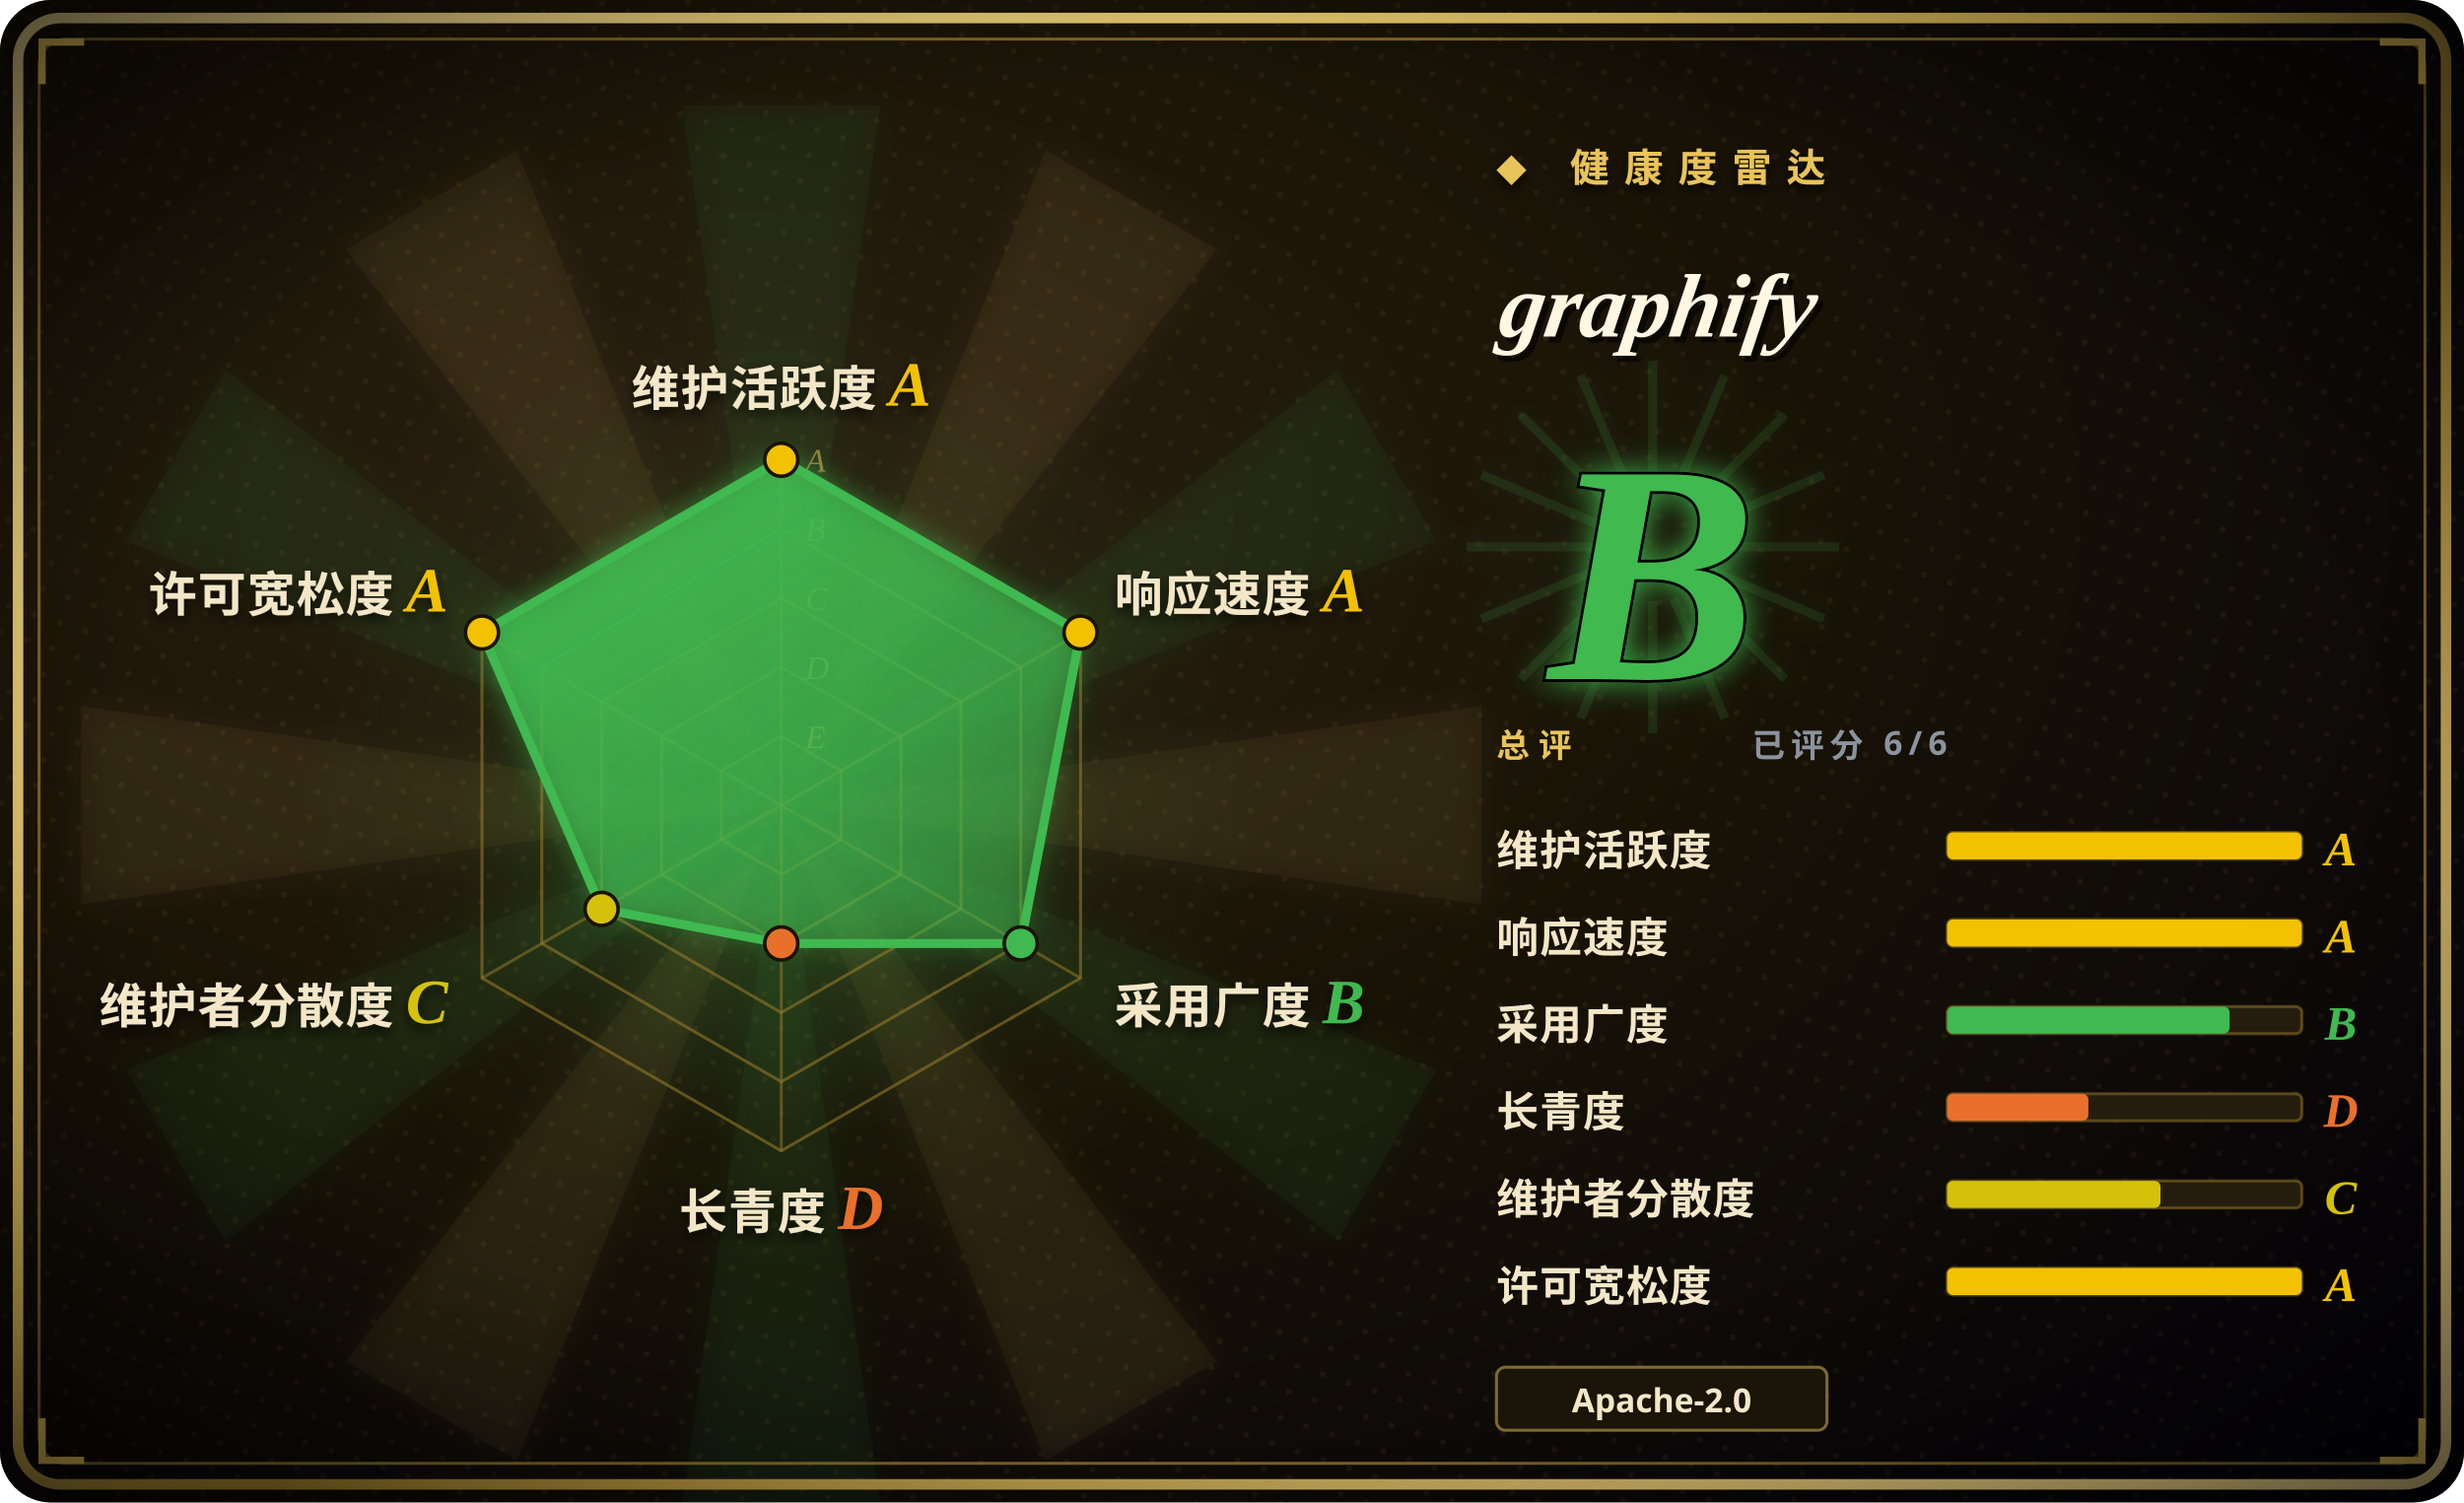
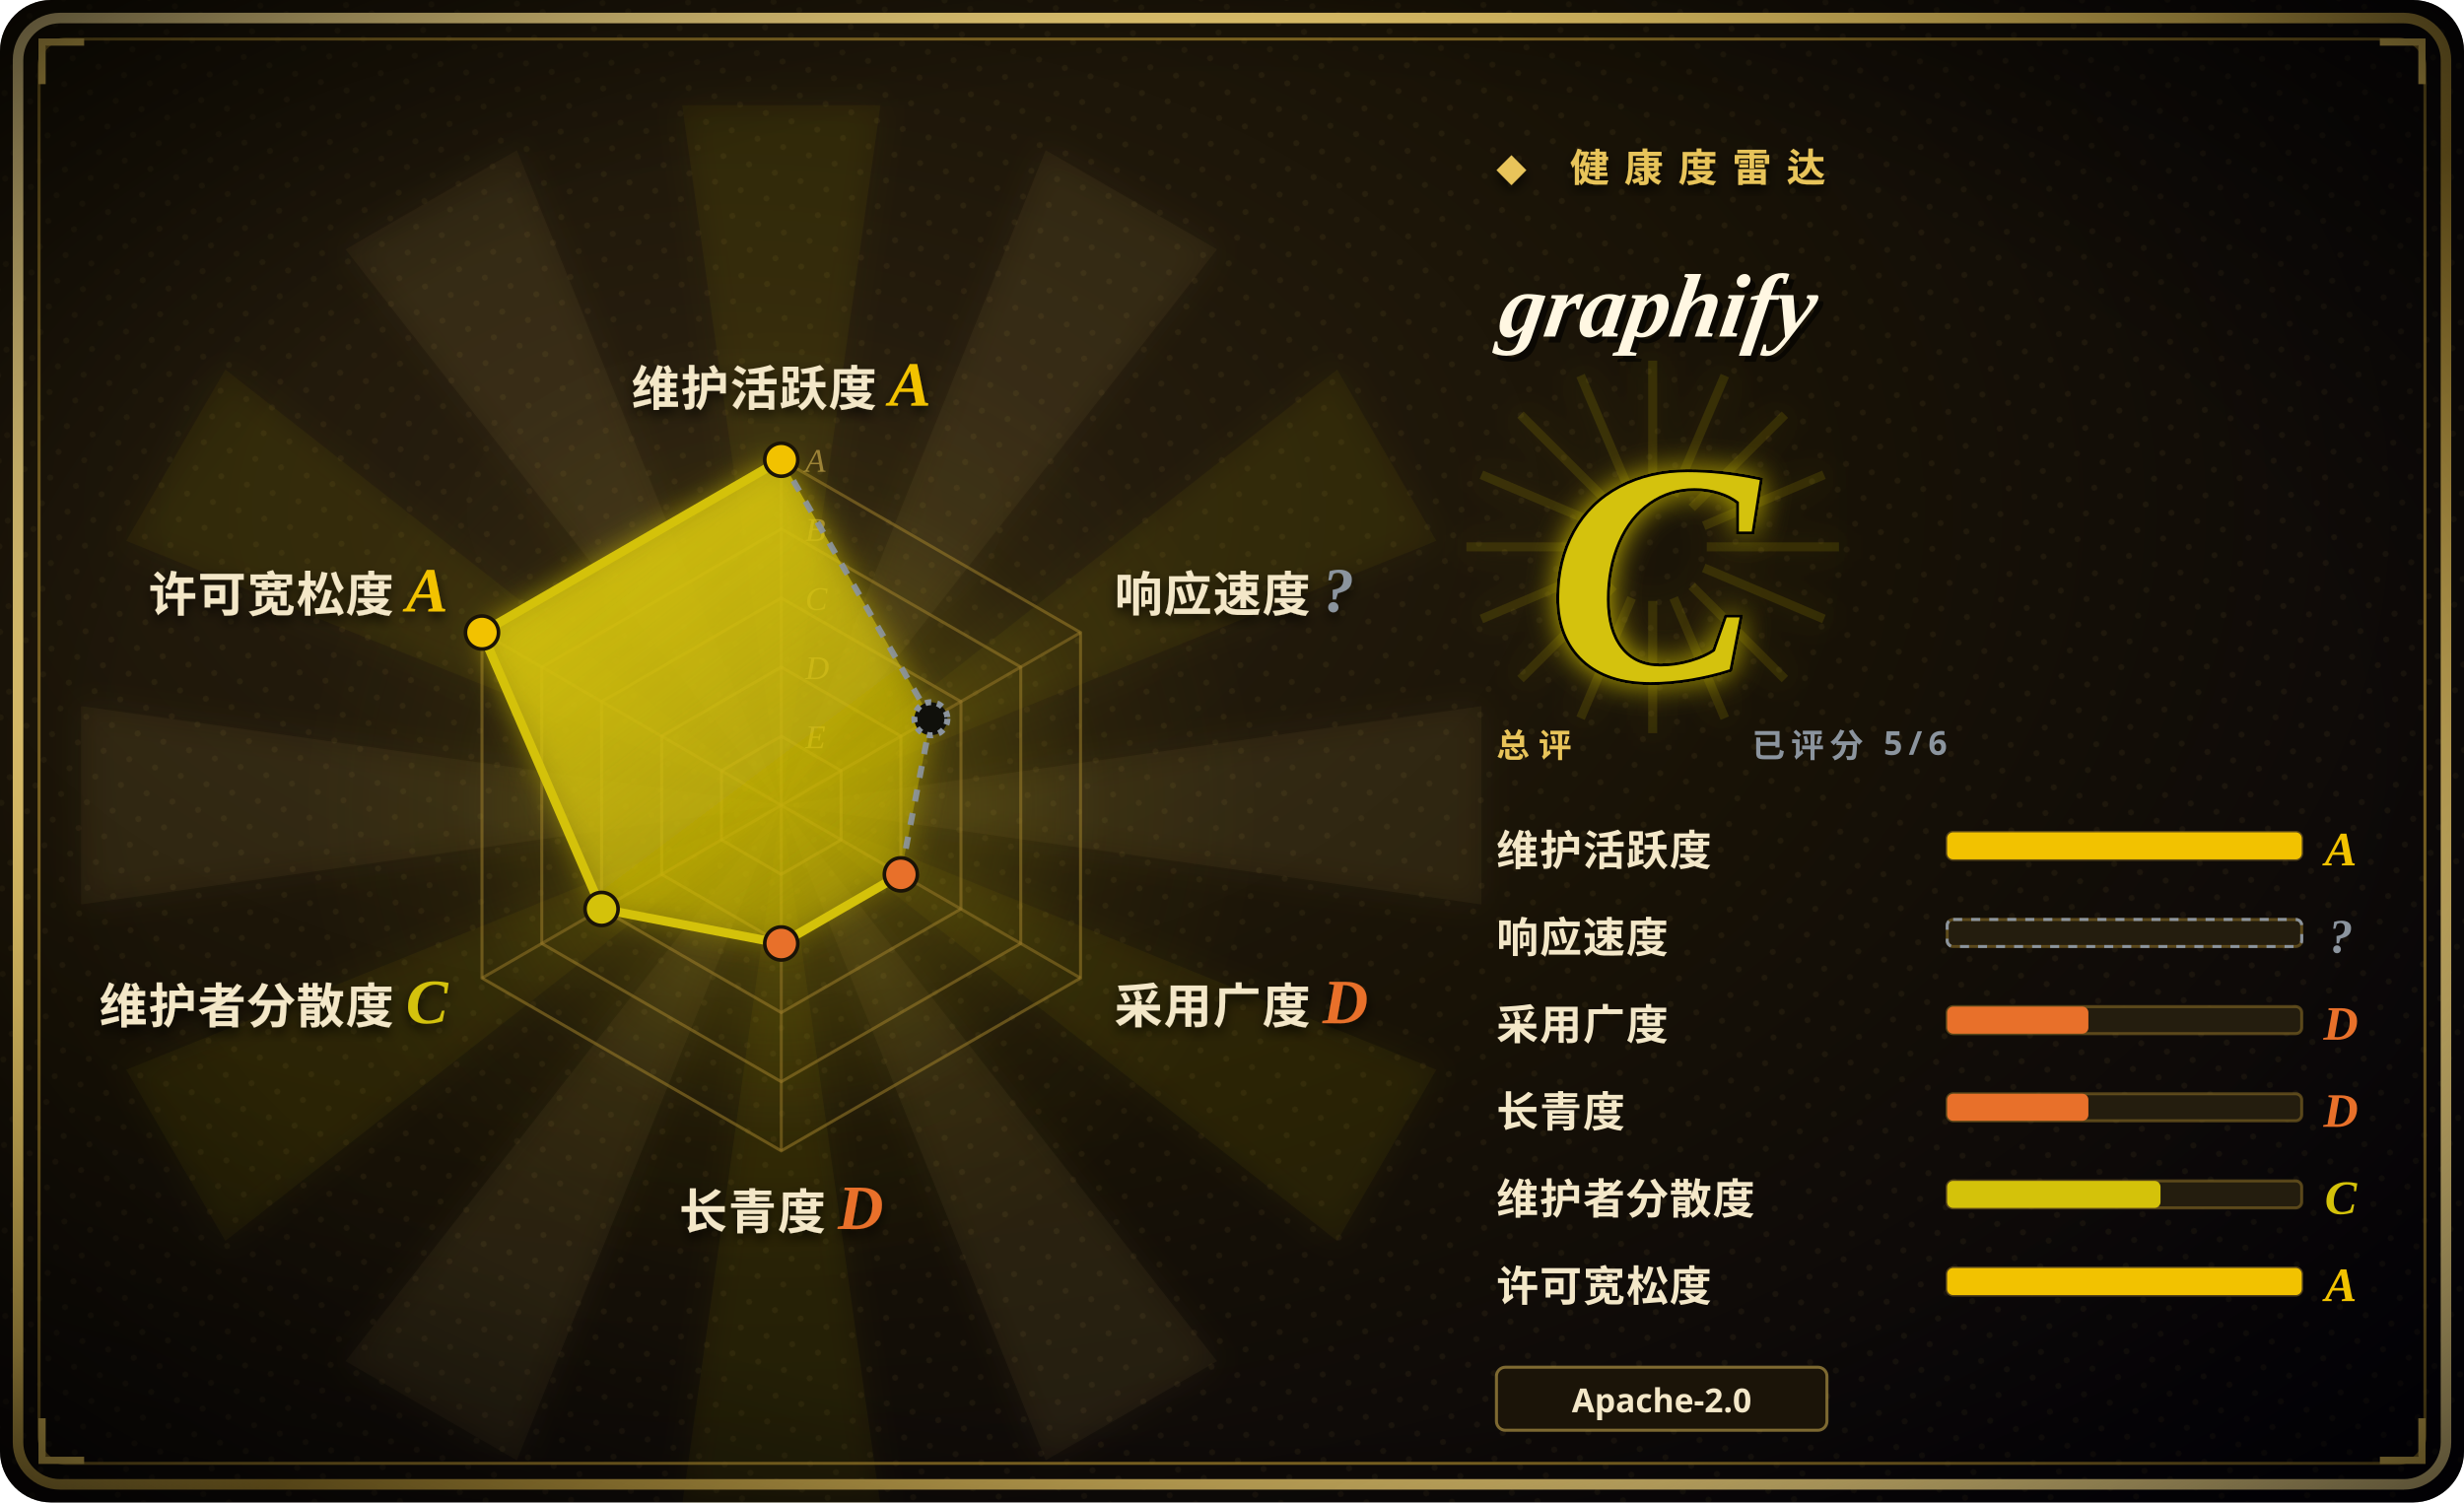
<svg xmlns="http://www.w3.org/2000/svg" width="820" height="500" viewBox="0 0 820 500">
  <defs>
    <radialGradient id="bg" cx="30%" cy="34%" r="90%">
      <stop offset="0%" stop-color="#2a2010" />
      <stop offset="48%" stop-color="#181206" />
      <stop offset="100%" stop-color="#05030a" />
    </radialGradient>
    <radialGradient id="vig" cx="50%" cy="50%" r="72%">
      <stop offset="62%" stop-color="#000000" stop-opacity="0" />
      <stop offset="100%" stop-color="#000000" stop-opacity="0.72" />
    </radialGradient>
    <linearGradient id="frame" x1="0" y1="0" x2="1" y2="1">
      <stop offset="0%" stop-color="#f6dd92" />
      <stop offset="45%" stop-color="#E8C45A" />
      <stop offset="55%" stop-color="#9c7d2a" />
      <stop offset="100%" stop-color="#f6dd92" />
    </linearGradient>
    <linearGradient id="poly" x1="0" y1="0" x2="0.7" y2="1">
-       <stop offset="0%" stop-color="#3FB950" stop-opacity="0.92" />
-       <stop offset="100%" stop-color="#3FB950" stop-opacity="0.34" />
+       <stop offset="0%" stop-color="#D4C20A" stop-opacity="0.92" />
+       <stop offset="100%" stop-color="#D4C20A" stop-opacity="0.34" />
    </linearGradient>
    <radialGradient id="halo" cx="50%" cy="50%" r="50%">
-       <stop offset="0%" stop-color="#3FB950" stop-opacity="0.34" />
-       <stop offset="68%" stop-color="#3FB950" stop-opacity="0.04" />
-       <stop offset="100%" stop-color="#3FB950" stop-opacity="0" />
+       <stop offset="0%" stop-color="#D4C20A" stop-opacity="0.34" />
+       <stop offset="68%" stop-color="#D4C20A" stop-opacity="0.04" />
+       <stop offset="100%" stop-color="#D4C20A" stop-opacity="0" />
    </radialGradient>
    <filter id="glow" x="-60%" y="-60%" width="220%" height="220%">
      <feGaussianBlur stdDeviation="5" result="b" />
      <feMerge>
        <feMergeNode in="b" />
        <feMergeNode in="SourceGraphic" />
      </feMerge>
    </filter>
    <filter id="soft" x="-30%" y="-30%" width="160%" height="160%">
      <feDropShadow dx="0" dy="2" stdDeviation="2" flood-color="#000" flood-opacity="0.7" />
    </filter>
    <pattern id="halftone" width="9" height="9" patternUnits="userSpaceOnUse" patternTransform="rotate(18)">
      <circle cx="2" cy="2" r="1" fill="#E8C45A" fill-opacity="0.06" />
    </pattern>
  </defs>
  <rect width="820" height="500" rx="17" fill="url(#bg)" />
  <rect width="820" height="500" rx="17" fill="url(#halftone)" />
  <g opacity="0.5" filter="url(#glow)">
    <path d="M260,268 L493,235 L493,301 Z" fill="#E8C45A" fill-opacity="0.10" />
-     <path d="M260,268 L478,356 L445,413 Z" fill="#3FB950" fill-opacity="0.10" />
+     <path d="M260,268 L478,356 L445,413 Z" fill="#D4C20A" fill-opacity="0.10" />
    <path d="M260,268 L405,453 L348,486 Z" fill="#E8C45A" fill-opacity="0.10" />
-     <path d="M260,268 L293,501 L227,501 Z" fill="#3FB950" fill-opacity="0.10" />
+     <path d="M260,268 L293,501 L227,501 Z" fill="#D4C20A" fill-opacity="0.10" />
    <path d="M260,268 L172,486 L115,453 Z" fill="#E8C45A" fill-opacity="0.10" />
-     <path d="M260,268 L75,413 L42,356 Z" fill="#3FB950" fill-opacity="0.10" />
+     <path d="M260,268 L75,413 L42,356 Z" fill="#D4C20A" fill-opacity="0.10" />
    <path d="M260,268 L27,301 L27,235 Z" fill="#E8C45A" fill-opacity="0.10" />
-     <path d="M260,268 L42,180 L75,123 Z" fill="#3FB950" fill-opacity="0.10" />
+     <path d="M260,268 L42,180 L75,123 Z" fill="#D4C20A" fill-opacity="0.10" />
    <path d="M260,268 L115,83 L172,50 Z" fill="#E8C45A" fill-opacity="0.10" />
-     <path d="M260,268 L227,35 L293,35 Z" fill="#3FB950" fill-opacity="0.10" />
+     <path d="M260,268 L227,35 L293,35 Z" fill="#D4C20A" fill-opacity="0.10" />
    <path d="M260,268 L348,50 L405,83 Z" fill="#E8C45A" fill-opacity="0.10" />
-     <path d="M260,268 L445,123 L478,180 Z" fill="#3FB950" fill-opacity="0.10" />
+     <path d="M260,268 L445,123 L478,180 Z" fill="#D4C20A" fill-opacity="0.10" />
  </g>
  <circle cx="260" cy="268" r="161" fill="url(#halo)" />
  <rect x="6" y="6" width="808" height="488" rx="14" fill="none" stroke="url(#frame)" stroke-width="3.5" />
  <rect x="13" y="13" width="794" height="474" rx="9" fill="none" stroke="#9c7d2a" stroke-width="1" stroke-opacity="0.8" />
  <path d="M14,28 L14,14 L28,14" fill="none" stroke="#E8C45A" stroke-width="2.4" />
  <path d="M806,28 L806,14 L792,14" fill="none" stroke="#E8C45A" stroke-width="2.4" />
  <path d="M14,472 L14,486 L28,486" fill="none" stroke="#E8C45A" stroke-width="2.4" />
  <path d="M806,472 L806,486 L792,486" fill="none" stroke="#E8C45A" stroke-width="2.4" />
  <rect width="820" height="500" rx="17" fill="url(#vig)" />
  <polygon points="260.0,153.0 359.6,210.5 359.6,325.5 260.0,383.0 160.4,325.5 160.4,210.5" fill="none" stroke="#9c7d2a" stroke-opacity="0.55" stroke-width="1" />
  <polygon points="260.0,176.0 339.7,222.0 339.7,314.0 260.0,360.0 180.3,314.0 180.3,222.0" fill="none" stroke="#9c7d2a" stroke-opacity="0.55" stroke-width="1" />
  <polygon points="260.0,199.0 319.8,233.5 319.8,302.5 260.0,337.0 200.2,302.5 200.2,233.5" fill="none" stroke="#9c7d2a" stroke-opacity="0.55" stroke-width="1" />
  <polygon points="260.0,222.0 299.8,245.0 299.8,291.0 260.0,314.0 220.2,291.0 220.2,245.0" fill="none" stroke="#9c7d2a" stroke-opacity="0.55" stroke-width="1" />
  <polygon points="260.0,245.0 279.9,256.5 279.9,279.5 260.0,291.0 240.1,279.5 240.1,256.5" fill="none" stroke="#9c7d2a" stroke-opacity="0.55" stroke-width="1" />
  <line x1="260" y1="268" x2="260.0" y2="153.0" stroke="#9c7d2a" stroke-opacity="0.5" stroke-width="1" />
  <line x1="260" y1="268" x2="359.6" y2="210.5" stroke="#9c7d2a" stroke-opacity="0.5" stroke-width="1" />
  <line x1="260" y1="268" x2="359.6" y2="325.5" stroke="#9c7d2a" stroke-opacity="0.5" stroke-width="1" />
  <line x1="260" y1="268" x2="260.0" y2="383.0" stroke="#9c7d2a" stroke-opacity="0.5" stroke-width="1" />
  <line x1="260" y1="268" x2="160.4" y2="325.5" stroke="#9c7d2a" stroke-opacity="0.5" stroke-width="1" />
  <line x1="260" y1="268" x2="160.4" y2="210.5" stroke="#9c7d2a" stroke-opacity="0.5" stroke-width="1" />
  <text x="268" y="157.0" font-size="11" font-style="italic" fill="#E8C45A" fill-opacity="0.55" font-family="'Georgia','Times New Roman',serif">A</text>
  <text x="268" y="180.0" font-size="11" font-style="italic" fill="#E8C45A" fill-opacity="0.55" font-family="'Georgia','Times New Roman',serif">B</text>
  <text x="268" y="203.0" font-size="11" font-style="italic" fill="#E8C45A" fill-opacity="0.55" font-family="'Georgia','Times New Roman',serif">C</text>
  <text x="268" y="226.0" font-size="11" font-style="italic" fill="#E8C45A" fill-opacity="0.55" font-family="'Georgia','Times New Roman',serif">D</text>
  <text x="268" y="249.0" font-size="11" font-style="italic" fill="#E8C45A" fill-opacity="0.55" font-family="'Georgia','Times New Roman',serif">E</text>
-   <polygon points="260.0,153.0 359.6,210.5 339.7,314.0 260.0,314.0 200.2,302.5 160.4,210.5" fill="url(#poly)" filter="url(#glow)" />
-   <line x1="260.0" y1="153.0" x2="359.6" y2="210.5" stroke="#3FB950" stroke-width="3" />
-   <line x1="359.6" y1="210.5" x2="339.7" y2="314.0" stroke="#3FB950" stroke-width="3" />
-   <line x1="339.7" y1="314.0" x2="260.0" y2="314.0" stroke="#3FB950" stroke-width="3" />
-   <line x1="260.0" y1="314.0" x2="200.2" y2="302.5" stroke="#3FB950" stroke-width="3" />
-   <line x1="200.2" y1="302.5" x2="160.4" y2="210.5" stroke="#3FB950" stroke-width="3" />
-   <line x1="160.4" y1="210.5" x2="260.0" y2="153.0" stroke="#3FB950" stroke-width="3" />
+   <polygon points="260.0,153.0 309.8,239.2 299.8,291.0 260.0,314.0 200.2,302.5 160.4,210.5" fill="url(#poly)" filter="url(#glow)" />
+   <line x1="260.0" y1="153.0" x2="309.8" y2="239.2" stroke="#8B949E" stroke-width="2" stroke-dasharray="4 4" stroke-opacity="0.92" />
+   <line x1="309.8" y1="239.2" x2="299.8" y2="291.0" stroke="#8B949E" stroke-width="2" stroke-dasharray="4 4" stroke-opacity="0.92" />
+   <line x1="299.8" y1="291.0" x2="260.0" y2="314.0" stroke="#D4C20A" stroke-width="3" />
+   <line x1="260.0" y1="314.0" x2="200.2" y2="302.5" stroke="#D4C20A" stroke-width="3" />
+   <line x1="200.2" y1="302.5" x2="160.4" y2="210.5" stroke="#D4C20A" stroke-width="3" />
+   <line x1="160.4" y1="210.5" x2="260.0" y2="153.0" stroke="#D4C20A" stroke-width="3" />
  <circle cx="260.0" cy="153.0" r="5.5" fill="#F2C200" stroke="#1a1306" stroke-width="1.2" />
-   <circle cx="359.6" cy="210.5" r="5.5" fill="#F2C200" stroke="#1a1306" stroke-width="1.2" />
-   <circle cx="339.7" cy="314.0" r="5.5" fill="#3FB950" stroke="#1a1306" stroke-width="1.2" />
+   <circle cx="309.8" cy="239.2" r="5.5" fill="#10100b" stroke="#8B949E" stroke-width="2" stroke-dasharray="2 2" />
+   <circle cx="299.8" cy="291.0" r="5.5" fill="#E8702A" stroke="#1a1306" stroke-width="1.2" />
  <circle cx="260.0" cy="314.0" r="5.5" fill="#E8702A" stroke="#1a1306" stroke-width="1.2" />
  <circle cx="200.2" cy="302.5" r="5.5" fill="#D4C20A" stroke="#1a1306" stroke-width="1.2" />
  <circle cx="160.4" cy="210.5" r="5.5" fill="#F2C200" stroke="#1a1306" stroke-width="1.2" />
  <text x="260.0" y="135.0" font-size="16" font-weight="900" fill="#f3e7c8" text-anchor="middle" font-family="'PingFang SC','Hiragino Sans GB','Heiti SC','Microsoft YaHei',sans-serif" letter-spacing="0.4" filter="url(#soft)">维护活跃度 <tspan fill="#F2C200" font-family="'Georgia','Times New Roman',serif" font-style="italic" font-size="21">A</tspan>
  </text>
-   <text x="370.9" y="203.5" font-size="16" font-weight="900" fill="#f3e7c8" text-anchor="start" font-family="'PingFang SC','Hiragino Sans GB','Heiti SC','Microsoft YaHei',sans-serif" letter-spacing="0.4" filter="url(#soft)">响应速度 <tspan fill="#F2C200" font-family="'Georgia','Times New Roman',serif" font-style="italic" font-size="21">A</tspan>
+   <text x="370.9" y="203.5" font-size="16" font-weight="900" fill="#f3e7c8" text-anchor="start" font-family="'PingFang SC','Hiragino Sans GB','Heiti SC','Microsoft YaHei',sans-serif" letter-spacing="0.4" filter="url(#soft)">响应速度 <tspan fill="#8B949E" font-family="'Georgia','Times New Roman',serif" font-style="italic" font-size="21">?</tspan>
  </text>
-   <text x="370.9" y="340.5" font-size="16" font-weight="900" fill="#f3e7c8" text-anchor="start" font-family="'PingFang SC','Hiragino Sans GB','Heiti SC','Microsoft YaHei',sans-serif" letter-spacing="0.4" filter="url(#soft)">采用广度 <tspan fill="#3FB950" font-family="'Georgia','Times New Roman',serif" font-style="italic" font-size="21">B</tspan>
+   <text x="370.9" y="340.5" font-size="16" font-weight="900" fill="#f3e7c8" text-anchor="start" font-family="'PingFang SC','Hiragino Sans GB','Heiti SC','Microsoft YaHei',sans-serif" letter-spacing="0.4" filter="url(#soft)">采用广度 <tspan fill="#E8702A" font-family="'Georgia','Times New Roman',serif" font-style="italic" font-size="21">D</tspan>
  </text>
  <text x="260.0" y="409.0" font-size="16" font-weight="900" fill="#f3e7c8" text-anchor="middle" font-family="'PingFang SC','Hiragino Sans GB','Heiti SC','Microsoft YaHei',sans-serif" letter-spacing="0.4" filter="url(#soft)">长青度 <tspan fill="#E8702A" font-family="'Georgia','Times New Roman',serif" font-style="italic" font-size="21">D</tspan>
  </text>
  <text x="149.1" y="340.5" font-size="16" font-weight="900" fill="#f3e7c8" text-anchor="end" font-family="'PingFang SC','Hiragino Sans GB','Heiti SC','Microsoft YaHei',sans-serif" letter-spacing="0.4" filter="url(#soft)">维护者分散度 <tspan fill="#D4C20A" font-family="'Georgia','Times New Roman',serif" font-style="italic" font-size="21">C</tspan>
  </text>
  <text x="149.1" y="203.5" font-size="16" font-weight="900" fill="#f3e7c8" text-anchor="end" font-family="'PingFang SC','Hiragino Sans GB','Heiti SC','Microsoft YaHei',sans-serif" letter-spacing="0.4" filter="url(#soft)">许可宽松度 <tspan fill="#F2C200" font-family="'Georgia','Times New Roman',serif" font-style="italic" font-size="21">A</tspan>
  </text>
  <text x="498" y="60" font-size="13" letter-spacing="5" fill="#E8C45A" font-weight="900" font-family="'PingFang SC','Hiragino Sans GB','Heiti SC','Microsoft YaHei',sans-serif" filter="url(#soft)">◆ 健康度雷达</text>
  <g transform="translate(498,112) skewX(-9)">
    <text x="2" y="2" font-size="30" font-weight="900" font-style="italic" fill="#000" fill-opacity="0.6" font-family="'Georgia','Times New Roman',serif">graphify</text>
    <text x="0" y="0" font-size="30" font-weight="900" font-style="italic" fill="#fff7e2" font-family="'Georgia','Times New Roman',serif">graphify</text>
  </g>
  <line x1="498" y1="124" x2="648" y2="124" stroke="url(#frame)" stroke-width="2" />
  <g opacity="0.85" filter="url(#glow)">
-     <line x1="568" y1="182" x2="612" y2="182" stroke="#3FB950" stroke-opacity="0.16" stroke-width="3" />
-     <line x1="567" y1="189" x2="607" y2="206" stroke="#3FB950" stroke-opacity="0.16" stroke-width="3" />
-     <line x1="563" y1="195" x2="594" y2="226" stroke="#3FB950" stroke-opacity="0.16" stroke-width="3" />
-     <line x1="557" y1="199" x2="574" y2="239" stroke="#3FB950" stroke-opacity="0.16" stroke-width="3" />
-     <line x1="550" y1="200" x2="550" y2="244" stroke="#3FB950" stroke-opacity="0.16" stroke-width="3" />
-     <line x1="543" y1="199" x2="526" y2="239" stroke="#3FB950" stroke-opacity="0.16" stroke-width="3" />
-     <line x1="537" y1="195" x2="506" y2="226" stroke="#3FB950" stroke-opacity="0.16" stroke-width="3" />
-     <line x1="533" y1="189" x2="493" y2="206" stroke="#3FB950" stroke-opacity="0.16" stroke-width="3" />
-     <line x1="532" y1="182" x2="488" y2="182" stroke="#3FB950" stroke-opacity="0.16" stroke-width="3" />
-     <line x1="533" y1="175" x2="493" y2="158" stroke="#3FB950" stroke-opacity="0.16" stroke-width="3" />
-     <line x1="537" y1="169" x2="506" y2="138" stroke="#3FB950" stroke-opacity="0.16" stroke-width="3" />
-     <line x1="543" y1="165" x2="526" y2="125" stroke="#3FB950" stroke-opacity="0.16" stroke-width="3" />
-     <line x1="550" y1="164" x2="550" y2="120" stroke="#3FB950" stroke-opacity="0.16" stroke-width="3" />
-     <line x1="557" y1="165" x2="574" y2="125" stroke="#3FB950" stroke-opacity="0.16" stroke-width="3" />
-     <line x1="563" y1="169" x2="594" y2="138" stroke="#3FB950" stroke-opacity="0.16" stroke-width="3" />
-     <line x1="567" y1="175" x2="607" y2="158" stroke="#3FB950" stroke-opacity="0.16" stroke-width="3" />
+     <line x1="568" y1="182" x2="612" y2="182" stroke="#D4C20A" stroke-opacity="0.16" stroke-width="3" />
+     <line x1="567" y1="189" x2="607" y2="206" stroke="#D4C20A" stroke-opacity="0.16" stroke-width="3" />
+     <line x1="563" y1="195" x2="594" y2="226" stroke="#D4C20A" stroke-opacity="0.16" stroke-width="3" />
+     <line x1="557" y1="199" x2="574" y2="239" stroke="#D4C20A" stroke-opacity="0.16" stroke-width="3" />
+     <line x1="550" y1="200" x2="550" y2="244" stroke="#D4C20A" stroke-opacity="0.16" stroke-width="3" />
+     <line x1="543" y1="199" x2="526" y2="239" stroke="#D4C20A" stroke-opacity="0.16" stroke-width="3" />
+     <line x1="537" y1="195" x2="506" y2="226" stroke="#D4C20A" stroke-opacity="0.16" stroke-width="3" />
+     <line x1="533" y1="189" x2="493" y2="206" stroke="#D4C20A" stroke-opacity="0.16" stroke-width="3" />
+     <line x1="532" y1="182" x2="488" y2="182" stroke="#D4C20A" stroke-opacity="0.16" stroke-width="3" />
+     <line x1="533" y1="175" x2="493" y2="158" stroke="#D4C20A" stroke-opacity="0.16" stroke-width="3" />
+     <line x1="537" y1="169" x2="506" y2="138" stroke="#D4C20A" stroke-opacity="0.16" stroke-width="3" />
+     <line x1="543" y1="165" x2="526" y2="125" stroke="#D4C20A" stroke-opacity="0.16" stroke-width="3" />
+     <line x1="550" y1="164" x2="550" y2="120" stroke="#D4C20A" stroke-opacity="0.16" stroke-width="3" />
+     <line x1="557" y1="165" x2="574" y2="125" stroke="#D4C20A" stroke-opacity="0.16" stroke-width="3" />
+     <line x1="563" y1="169" x2="594" y2="138" stroke="#D4C20A" stroke-opacity="0.16" stroke-width="3" />
+     <line x1="567" y1="175" x2="607" y2="158" stroke="#D4C20A" stroke-opacity="0.16" stroke-width="3" />
  </g>
-   <text x="550" y="226" font-size="104" font-weight="900" font-style="italic" text-anchor="middle" fill="#3FB950" stroke="#000" stroke-width="2" paint-order="stroke" font-family="'Georgia','Times New Roman',serif" filter="url(#glow)">B</text>
+   <text x="550" y="226" font-size="104" font-weight="900" font-style="italic" text-anchor="middle" fill="#D4C20A" stroke="#000" stroke-width="2" paint-order="stroke" font-family="'Georgia','Times New Roman',serif" filter="url(#glow)">C</text>
  <text x="498" y="252" font-size="11" letter-spacing="3" fill="#E8C45A" font-family="'PingFang SC','Hiragino Sans GB','Heiti SC','Microsoft YaHei',sans-serif" font-weight="900">总评</text>
-   <text x="648" y="252" font-size="11" letter-spacing="2" fill="#8B949E" font-family="'PingFang SC','Hiragino Sans GB','Heiti SC','Microsoft YaHei',sans-serif" font-weight="900" text-anchor="end">已评分 6/6</text>
+   <text x="648" y="252" font-size="11" letter-spacing="2" fill="#8B949E" font-family="'PingFang SC','Hiragino Sans GB','Heiti SC','Microsoft YaHei',sans-serif" font-weight="900" text-anchor="end">已评分 5/6</text>
  <text x="498" y="288" font-size="14" font-weight="900" fill="#f3e7c8" font-family="'PingFang SC','Hiragino Sans GB','Heiti SC','Microsoft YaHei',sans-serif" letter-spacing="0.4">维护活跃度</text>
  <rect x="648" y="277" width="118" height="9" rx="2" fill="#241d0e" stroke="#9c7d2a" stroke-opacity="0.5" />
  <rect x="648" y="277" width="118" height="9" rx="2" fill="#F2C200" />
  <text x="779" y="288" font-size="16" font-weight="900" font-style="italic" fill="#F2C200" font-family="'Georgia','Times New Roman',serif" text-anchor="middle">A</text>
  <text x="498" y="317" font-size="14" font-weight="900" fill="#f3e7c8" font-family="'PingFang SC','Hiragino Sans GB','Heiti SC','Microsoft YaHei',sans-serif" letter-spacing="0.4">响应速度</text>
  <rect x="648" y="306" width="118" height="9" rx="2" fill="#241d0e" stroke="#9c7d2a" stroke-opacity="0.5" />
-   <rect x="648" y="306" width="118" height="9" rx="2" fill="#F2C200" />
-   <text x="779" y="317" font-size="16" font-weight="900" font-style="italic" fill="#F2C200" font-family="'Georgia','Times New Roman',serif" text-anchor="middle">A</text>
+   <rect x="648" y="306" width="118" height="9" rx="2" fill="none" stroke="#8B949E" stroke-dasharray="3 3" />
+   <text x="779" y="317" font-size="16" font-weight="900" font-style="italic" fill="#8B949E" font-family="'Georgia','Times New Roman',serif" text-anchor="middle">?</text>
  <text x="498" y="346" font-size="14" font-weight="900" fill="#f3e7c8" font-family="'PingFang SC','Hiragino Sans GB','Heiti SC','Microsoft YaHei',sans-serif" letter-spacing="0.4">采用广度</text>
  <rect x="648" y="335" width="118" height="9" rx="2" fill="#241d0e" stroke="#9c7d2a" stroke-opacity="0.5" />
-   <rect x="648" y="335" width="94" height="9" rx="2" fill="#3FB950" />
-   <text x="779" y="346" font-size="16" font-weight="900" font-style="italic" fill="#3FB950" font-family="'Georgia','Times New Roman',serif" text-anchor="middle">B</text>
+   <rect x="648" y="335" width="47" height="9" rx="2" fill="#E8702A" />
+   <text x="779" y="346" font-size="16" font-weight="900" font-style="italic" fill="#E8702A" font-family="'Georgia','Times New Roman',serif" text-anchor="middle">D</text>
  <text x="498" y="375" font-size="14" font-weight="900" fill="#f3e7c8" font-family="'PingFang SC','Hiragino Sans GB','Heiti SC','Microsoft YaHei',sans-serif" letter-spacing="0.4">长青度</text>
  <rect x="648" y="364" width="118" height="9" rx="2" fill="#241d0e" stroke="#9c7d2a" stroke-opacity="0.5" />
  <rect x="648" y="364" width="47" height="9" rx="2" fill="#E8702A" />
  <text x="779" y="375" font-size="16" font-weight="900" font-style="italic" fill="#E8702A" font-family="'Georgia','Times New Roman',serif" text-anchor="middle">D</text>
  <text x="498" y="404" font-size="14" font-weight="900" fill="#f3e7c8" font-family="'PingFang SC','Hiragino Sans GB','Heiti SC','Microsoft YaHei',sans-serif" letter-spacing="0.4">维护者分散度</text>
  <rect x="648" y="393" width="118" height="9" rx="2" fill="#241d0e" stroke="#9c7d2a" stroke-opacity="0.5" />
  <rect x="648" y="393" width="71" height="9" rx="2" fill="#D4C20A" />
  <text x="779" y="404" font-size="16" font-weight="900" font-style="italic" fill="#D4C20A" font-family="'Georgia','Times New Roman',serif" text-anchor="middle">C</text>
  <text x="498" y="433" font-size="14" font-weight="900" fill="#f3e7c8" font-family="'PingFang SC','Hiragino Sans GB','Heiti SC','Microsoft YaHei',sans-serif" letter-spacing="0.4">许可宽松度</text>
  <rect x="648" y="422" width="118" height="9" rx="2" fill="#241d0e" stroke="#9c7d2a" stroke-opacity="0.5" />
  <rect x="648" y="422" width="118" height="9" rx="2" fill="#F2C200" />
  <text x="779" y="433" font-size="16" font-weight="900" font-style="italic" fill="#F2C200" font-family="'Georgia','Times New Roman',serif" text-anchor="middle">A</text>
  <rect x="498" y="455" width="110" height="21" rx="3" fill="#1b1408" stroke="#E8C45A" stroke-opacity="0.5" />
  <text x="553.0" y="470" font-size="11" font-weight="700" fill="#f3e7c8" text-anchor="middle" font-family="'PingFang SC','Hiragino Sans GB','Heiti SC','Microsoft YaHei',sans-serif">Apache-2.0</text>
</svg>
